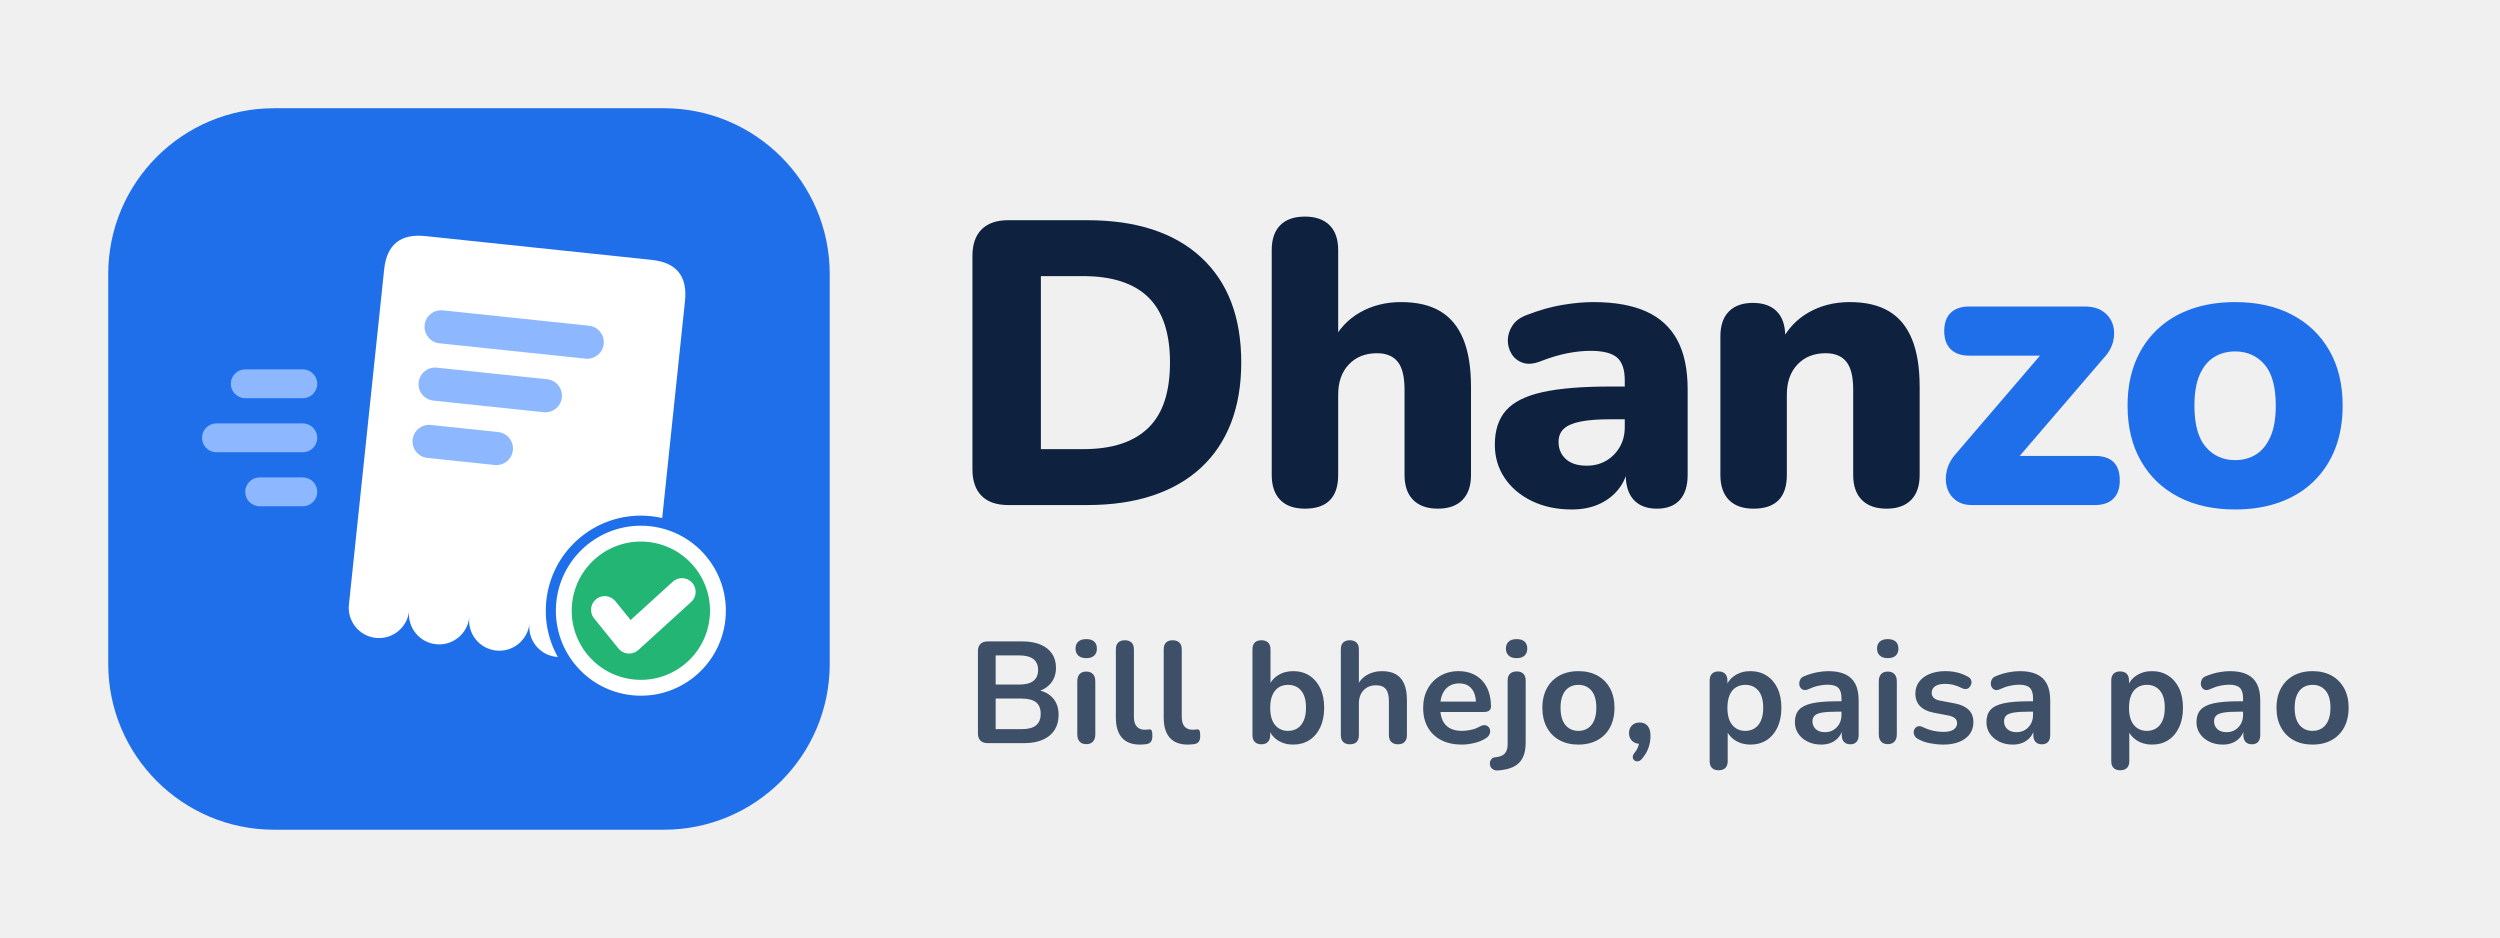
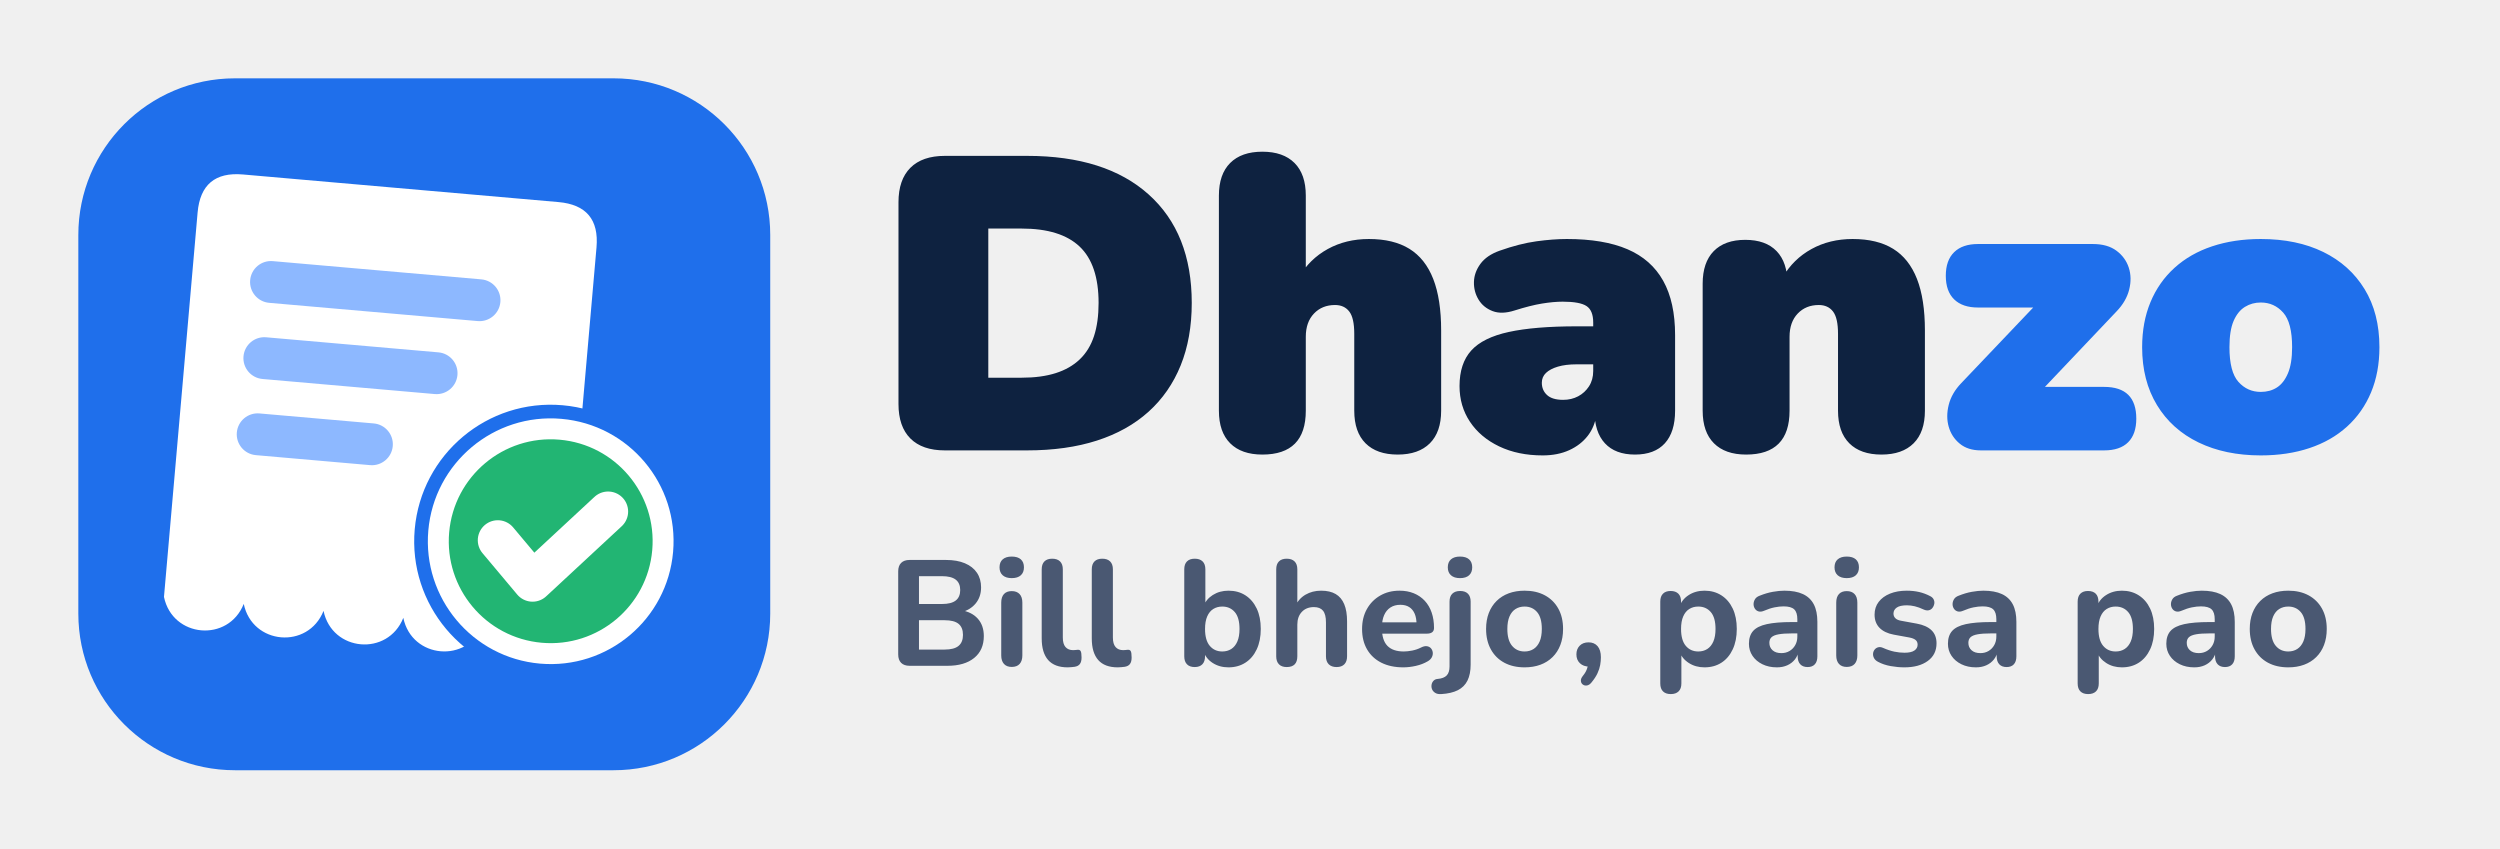
- <svg xmlns="http://www.w3.org/2000/svg" width="693" height="260" viewBox="0 0 693 260">
-   <g transform="translate(30 30)">
-     <rect width="200" height="200" rx="46" fill="#1F6FEB" />
-     <g transform="translate(100.00 100.00) scale(0.19965) translate(-140.66 -308.26)">
-       <g fill="#8DB8FF">
-         <rect x="-190" y="170" width="120" height="40" rx="20" />
-         <rect x="-230" y="245" width="160" height="40" rx="20" />
-         <rect x="-170" y="320" width="100" height="40" rx="20" />
-       </g>
-       <g transform="rotate(6 210 260)">
-         <path d="M52,0 H368 Q420,0 420,52 V520 A42.0,42 0 0 1 336.0,520 A42.0,42 0 0 1 252.0,520 A42.0,42 0 0 1 168.0,520 A42.0,42 0 0 1 84.0,520 A42.0,42 0 0 1 0.0,520 V52 Q0,0 52,0 Z" fill="#FFFFFF" />
+ <svg xmlns="http://www.w3.org/2000/svg" width="766" height="260" viewBox="0 0 766 260">
+   <g transform="translate(24 24)">
+     <rect width="212" height="212" rx="48" fill="#1F6FEB" />
+     <g transform="translate(106.00 106.00) scale(0.27884) translate(-266.39 -260.23)">
+       <g transform="rotate(5 220 235)">
+         <path d="M46,0 H394 Q440,0 440,46 V470 C426.8,514 365.2,514 352.0,470 C338.8,514 277.2,514 264.0,470 C250.8,514 189.2,514 176.0,470 C162.8,514 101.2,514 88.0,470 C74.8,514 13.2,514 0.0,470 V46 Q0,0 46,0 Z" fill="#FFFFFF" />
        <g fill="#8DB8FF">
-           <rect x="64" y="100" width="250" height="46" rx="23" />
-           <rect x="64" y="180" width="200" height="46" rx="23" />
-           <rect x="64" y="260" width="140" height="46" rx="23" />
+           <rect x="64" y="92" width="276" height="46" rx="23" />
+           <rect x="64" y="176" width="236" height="46" rx="23" />
+           <rect x="64" y="260" width="172" height="46" rx="23" />
        </g>
-         <circle cx="404" cy="486" r="132" fill="#1F6FEB" />
-         <circle cx="404" cy="486" r="118" fill="#FFFFFF" />
-         <circle cx="404" cy="486" r="96" fill="#22B573" />
-         <path d="M354,490 L392,528 L458,454" stroke="#FFFFFF" stroke-width="38" fill="none" stroke-linecap="round" stroke-linejoin="round" />
+         <circle cx="418" cy="372" r="150" fill="#1F6FEB" />
+         <circle cx="418" cy="372" r="135" fill="#FFFFFF" />
+         <circle cx="418" cy="372" r="112" fill="#22B573" />
+         <path d="M360,376 L402,418 L478,334" stroke="#FFFFFF" stroke-width="44" fill="none" stroke-linecap="round" stroke-linejoin="round" />
      </g>
    </g>
  </g>
-   <path d="M279.466 140.0Q274.651 140.0 272.104 137.454Q269.558 134.907 269.558 130.092V70.948Q269.558 66.133 272.104 63.586Q274.651 61.04 279.466 61.04H301.354Q321.764 61.04 332.919 71.312Q344.073 81.584 344.073 100.464Q344.073 109.931 341.223 117.267Q338.372 124.603 332.892 129.669Q327.412 134.736 319.5 137.368Q311.589 140.0 301.354 140.0ZM288.532 124.503H300.191Q306.336 124.503 310.845 123.007Q315.355 121.511 318.371 118.548Q321.387 115.585 322.854 111.07Q324.321 106.555 324.321 100.464Q324.321 88.282 318.315 82.409Q312.31 76.537 300.191 76.537H288.532ZM361.703 141.003Q357.277 141.003 354.899 138.595Q352.521 136.187 352.521 131.649V69.332Q352.521 64.794 354.899 62.416Q357.277 60.037 361.703 60.037Q366.13 60.037 368.537 62.416Q370.945 64.794 370.945 69.332V94.929H369.27Q371.894 89.526 376.942 86.632Q381.99 83.739 388.385 83.739Q394.993 83.739 399.249 86.283Q403.505 88.827 405.633 94.024Q407.761 99.221 407.761 107.21V131.649Q407.761 136.187 405.383 138.595Q403.005 141.003 398.578 141.003Q394.152 141.003 391.745 138.595Q389.337 136.187 389.337 131.649V107.989Q389.337 102.618 387.435 100.266Q385.534 97.913 381.72 97.913Q376.839 97.913 373.892 101.031Q370.945 104.149 370.945 109.36V131.649Q370.945 141.003 361.703 141.003ZM435.717 141.227Q429.462 141.227 424.627 138.877Q419.792 136.528 417.081 132.475Q414.369 128.421 414.369 123.28Q414.369 117.232 417.505 113.731Q420.641 110.23 427.643 108.688Q434.646 107.147 446.251 107.147H452.278V116.224H446.257Q441.232 116.224 438.074 116.869Q434.916 117.514 433.473 118.872Q432.031 120.229 432.031 122.502Q432.031 125.398 434.047 127.244Q436.063 129.089 439.856 129.089Q442.859 129.089 445.208 127.726Q447.558 126.363 448.971 123.953Q450.385 121.542 450.385 118.368V105.435Q450.385 100.954 448.24 99.103Q446.096 97.252 440.859 97.252Q437.984 97.252 434.552 97.903Q431.12 98.553 426.922 100.191Q424.155 101.252 422.131 100.564Q420.107 99.877 419.024 98.13Q417.942 96.384 417.968 94.277Q417.995 92.171 419.264 90.227Q420.533 88.283 423.301 87.286Q428.56 85.264 433.186 84.502Q437.813 83.739 441.627 83.739Q450.543 83.739 456.311 86.336Q462.079 88.933 464.948 94.264Q467.817 99.594 467.817 107.914V131.649Q467.817 136.187 465.631 138.595Q463.444 141.003 459.296 141.003Q455.147 141.003 452.904 138.595Q450.662 136.187 450.662 131.649V128.139L451.398 129.258Q450.774 132.912 448.665 135.581Q446.555 138.251 443.27 139.739Q439.984 141.227 435.717 141.227ZM486.071 141.003Q481.645 141.003 479.267 138.595Q476.889 136.187 476.889 131.649V93.258Q476.889 88.72 479.24 86.341Q481.592 83.963 485.906 83.963Q490.22 83.963 492.545 86.341Q494.87 88.72 494.87 93.258V99.061L493.638 94.929Q496.262 89.526 501.31 86.632Q506.358 83.739 512.753 83.739Q519.361 83.739 523.617 86.283Q527.873 88.827 530.001 94.024Q532.129 99.221 532.129 107.21V131.649Q532.129 136.187 529.751 138.595Q527.373 141.003 522.946 141.003Q518.52 141.003 516.113 138.595Q513.705 136.187 513.705 131.649V107.989Q513.705 102.618 511.803 100.266Q509.902 97.913 506.088 97.913Q501.207 97.913 498.26 101.031Q495.313 104.149 495.313 109.36V131.649Q495.313 141.003 486.071 141.003Z" fill="#0E2240" />
-   <path d="M546.586 140.0Q543.819 140.0 542.045 138.59Q540.272 137.179 539.664 134.993Q539.056 132.806 539.694 130.286Q540.331 127.767 542.379 125.548L569.095 94.372V98.585H545.861Q542.539 98.585 540.739 96.812Q538.939 95.039 538.939 91.775Q538.939 88.453 540.739 86.709Q542.539 84.965 545.861 84.965H577.893Q581.05 84.965 583.018 86.376Q584.986 87.786 585.677 89.973Q586.367 92.159 585.759 94.65Q585.151 97.14 583.104 99.3L555.774 131.142V126.38H580.683Q587.605 126.38 587.605 133.19Q587.605 136.454 585.831 138.227Q584.058 140.0 580.683 140.0ZM619.57 141.227Q610.578 141.227 603.88 137.755Q597.181 134.283 593.47 127.789Q589.758 121.296 589.758 112.453Q589.758 105.792 591.851 100.504Q593.944 95.216 597.88 91.438Q601.816 87.659 607.314 85.699Q612.813 83.739 619.57 83.739Q628.615 83.739 635.287 87.211Q641.959 90.683 645.671 97.12Q649.383 103.557 649.383 112.453Q649.383 119.115 647.289 124.432Q645.196 129.749 641.26 133.528Q637.324 137.307 631.826 139.267Q626.327 141.227 619.57 141.227ZM619.57 127.548Q622.915 127.548 625.438 125.932Q627.96 124.316 629.403 120.979Q630.846 117.643 630.846 112.453Q630.846 104.613 627.704 101.015Q624.563 97.417 619.57 97.417Q616.279 97.417 613.729 99.004Q611.18 100.591 609.737 103.901Q608.294 107.21 608.294 112.453Q608.294 120.235 611.436 123.892Q614.577 127.548 619.57 127.548Z" fill="#1F6FEB" />
-   <path d="M273.8 206.0Q272.48 206.0 271.78 205.3Q271.08 204.6 271.08 203.28V180.52Q271.08 179.2 271.78 178.5Q272.48 177.8 273.8 177.8H283.4Q286.36 177.8 288.44 178.68Q290.52 179.56 291.62 181.2Q292.72 182.84 292.72 185.12Q292.72 187.68 291.24 189.44Q289.76 191.2 287.2 191.8V191.2Q290.16 191.64 291.8 193.44Q293.44 195.24 293.44 198.12Q293.44 201.88 290.9 203.94Q288.36 206.0 283.84 206.0ZM276.0 202.12H283.2Q285.92 202.12 287.2 201.06Q288.48 200.0 288.48 197.88Q288.48 195.72 287.2 194.68Q285.92 193.64 283.2 193.64H276.0ZM276.0 189.76H282.52Q285.16 189.76 286.46 188.74Q287.76 187.72 287.76 185.72Q287.76 183.72 286.46 182.7Q285.16 181.68 282.52 181.68H276.0ZM301.1 206.28Q299.9 206.28 299.26 205.56Q298.62 204.84 298.62 203.56V188.88Q298.62 187.56 299.26 186.86Q299.9 186.16 301.1 186.16Q302.3 186.16 302.96 186.86Q303.62 187.56 303.62 188.88V203.56Q303.62 204.84 302.98 205.56Q302.34 206.28 301.1 206.28ZM301.1 182.44Q299.7 182.44 298.92 181.74Q298.14 181.04 298.14 179.8Q298.14 178.52 298.92 177.84Q299.7 177.16 301.1 177.16Q302.54 177.16 303.3 177.84Q304.06 178.52 304.06 179.8Q304.06 181.04 303.3 181.74Q302.54 182.44 301.1 182.44ZM316.0 206.4Q312.68 206.4 311.0 204.5Q309.32 202.6 309.32 198.92V180.0Q309.32 178.76 309.96 178.12Q310.6 177.48 311.8 177.48Q313.0 177.48 313.66 178.12Q314.32 178.76 314.32 180.0V198.68Q314.32 200.52 315.1 201.4Q315.88 202.28 317.32 202.28Q317.64 202.28 317.92 202.26Q318.2 202.24 318.48 202.2Q319.04 202.12 319.24 202.5Q319.44 202.88 319.44 204.04Q319.44 205.04 319.04 205.6Q318.64 206.16 317.72 206.28Q317.32 206.32 316.88 206.36Q316.44 206.4 316.0 206.4ZM329.26 206.4Q325.94 206.4 324.26 204.5Q322.58 202.6 322.58 198.92V180.0Q322.58 178.76 323.22 178.12Q323.86 177.48 325.06 177.48Q326.26 177.48 326.92 178.12Q327.58 178.76 327.58 180.0V198.68Q327.58 200.52 328.36 201.4Q329.14 202.28 330.58 202.28Q330.9 202.28 331.18 202.26Q331.46 202.24 331.74 202.2Q332.3 202.12 332.5 202.5Q332.7 202.88 332.7 204.04Q332.7 205.04 332.3 205.6Q331.9 206.16 330.98 206.28Q330.58 206.32 330.14 206.36Q329.7 206.4 329.26 206.4ZM358.46 206.4Q355.98 206.4 354.12 205.16Q352.26 203.92 351.66 201.84L352.1 200.84V203.76Q352.1 205.0 351.46 205.66Q350.82 206.32 349.66 206.32Q348.46 206.32 347.82 205.66Q347.18 205.0 347.18 203.76V180.0Q347.18 178.76 347.82 178.12Q348.46 177.48 349.66 177.48Q350.86 177.48 351.52 178.12Q352.18 178.76 352.18 180.0V190.4H351.7Q352.34 188.44 354.18 187.24Q356.02 186.04 358.46 186.04Q361.06 186.04 362.98 187.28Q364.9 188.52 365.98 190.78Q367.06 193.04 367.06 196.2Q367.06 199.32 365.98 201.62Q364.9 203.92 362.96 205.16Q361.02 206.4 358.46 206.4ZM357.06 202.6Q358.54 202.6 359.66 201.88Q360.78 201.16 361.4 199.74Q362.02 198.32 362.02 196.2Q362.02 193.0 360.66 191.42Q359.3 189.84 357.06 189.84Q355.58 189.84 354.46 190.54Q353.34 191.24 352.72 192.66Q352.1 194.08 352.1 196.2Q352.1 199.36 353.46 200.98Q354.82 202.6 357.06 202.6ZM374.16 206.32Q372.96 206.32 372.32 205.66Q371.68 205.0 371.68 203.76V180.0Q371.68 178.76 372.32 178.12Q372.96 177.48 374.16 177.48Q375.36 177.48 376.02 178.12Q376.68 178.76 376.68 180.0V190.36H376.12Q377.0 188.24 378.86 187.14Q380.72 186.04 383.08 186.04Q385.44 186.04 386.96 186.92Q388.48 187.8 389.24 189.58Q390.0 191.36 390.0 194.08V203.76Q390.0 205.0 389.36 205.66Q388.72 206.32 387.52 206.32Q386.32 206.32 385.66 205.66Q385.0 205.0 385.0 203.76V194.32Q385.0 192.04 384.14 191.0Q383.28 189.96 381.48 189.96Q379.28 189.96 377.98 191.34Q376.68 192.72 376.68 195.0V203.76Q376.68 206.32 374.16 206.32ZM405.22 206.4Q401.9 206.4 399.5 205.16Q397.1 203.92 395.8 201.64Q394.5 199.36 394.5 196.24Q394.5 193.2 395.76 190.92Q397.02 188.64 399.24 187.34Q401.46 186.04 404.3 186.04Q406.38 186.04 408.04 186.72Q409.7 187.4 410.88 188.68Q412.06 189.96 412.68 191.78Q413.3 193.6 413.3 195.88Q413.3 196.6 412.8 196.98Q412.3 197.36 411.38 197.36H398.54V194.48H409.78L409.14 195.08Q409.14 193.24 408.6 192.0Q408.06 190.76 407.04 190.1Q406.02 189.44 404.5 189.44Q402.82 189.44 401.64 190.22Q400.46 191.0 399.84 192.42Q399.22 193.84 399.22 195.8V196.08Q399.22 199.36 400.76 200.98Q402.3 202.6 405.3 202.6Q406.34 202.6 407.64 202.34Q408.94 202.08 410.1 201.44Q410.94 200.96 411.58 201.02Q412.22 201.08 412.6 201.48Q412.98 201.88 413.06 202.46Q413.14 203.04 412.84 203.64Q412.54 204.24 411.82 204.68Q410.42 205.56 408.6 205.98Q406.78 206.4 405.22 206.4ZM415.36 213.56Q414.48 213.64 413.92 213.3Q413.36 212.96 413.14 212.44Q412.92 211.92 413.0 211.36Q413.08 210.8 413.46 210.38Q413.84 209.96 414.48 209.92Q416.28 209.76 417.1 208.9Q417.92 208.04 417.92 206.28V188.64Q417.92 187.4 418.58 186.76Q419.24 186.12 420.44 186.12Q421.64 186.12 422.28 186.76Q422.92 187.4 422.92 188.64V205.84Q422.92 208.4 422.1 210.04Q421.28 211.68 419.62 212.52Q417.96 213.36 415.36 213.56ZM420.4 182.44Q419 182.44 418.22 181.74Q417.44 181.04 417.44 179.8Q417.44 178.52 418.22 177.84Q419 177.16 420.4 177.16Q421.84 177.16 422.6 177.84Q423.36 178.52 423.36 179.8Q423.36 181.04 422.6 181.74Q421.84 182.44 420.4 182.44ZM437.54 206.4Q434.5 206.4 432.26 205.16Q430.02 203.92 428.78 201.62Q427.54 199.32 427.54 196.2Q427.54 193.84 428.24 191.98Q428.94 190.12 430.26 188.78Q431.58 187.44 433.42 186.74Q435.26 186.04 437.54 186.04Q440.58 186.04 442.82 187.28Q445.06 188.52 446.3 190.8Q447.54 193.08 447.54 196.2Q447.54 198.56 446.84 200.44Q446.14 202.32 444.82 203.66Q443.5 205.0 441.66 205.7Q439.82 206.4 437.54 206.4ZM437.54 202.6Q439.02 202.6 440.14 201.88Q441.26 201.16 441.88 199.74Q442.5 198.32 442.5 196.2Q442.5 193.0 441.14 191.42Q439.78 189.84 437.54 189.84Q436.06 189.84 434.94 190.54Q433.82 191.24 433.2 192.66Q432.58 194.08 432.58 196.2Q432.58 199.36 433.94 200.98Q435.3 202.6 437.54 202.6ZM455.2 210.28Q454.68 210.92 454.1 211.02Q453.52 211.12 453.08 210.8Q452.64 210.48 452.6 209.9Q452.56 209.32 453.12 208.64Q453.92 207.64 454.2 206.64Q454.48 205.64 454.48 204.84L454.68 206.2Q453.28 206.2 452.42 205.38Q451.56 204.56 451.56 203.2Q451.56 201.92 452.36 201.1Q453.16 200.28 454.52 200.28Q455.92 200.28 456.72 201.22Q457.52 202.16 457.52 203.92Q457.52 204.88 457.34 205.9Q457.16 206.92 456.66 208.02Q456.16 209.12 455.2 210.28ZM476.4 213.52Q475.2 213.52 474.56 212.88Q473.92 212.24 473.92 211.0V188.64Q473.92 187.4 474.56 186.76Q475.2 186.12 476.36 186.12Q477.56 186.12 478.2 186.76Q478.84 187.4 478.84 188.64V191.76L478.4 190.56Q479 188.52 480.86 187.28Q482.72 186.04 485.2 186.04Q487.76 186.04 489.7 187.28Q491.64 188.52 492.72 190.78Q493.8 193.04 493.8 196.2Q493.8 199.32 492.72 201.62Q491.64 203.92 489.72 205.16Q487.8 206.4 485.2 206.4Q482.76 206.4 480.92 205.18Q479.08 203.96 478.44 202.0H478.92V211.0Q478.92 212.24 478.26 212.88Q477.6 213.52 476.4 213.52ZM483.8 202.6Q485.28 202.6 486.4 201.88Q487.52 201.16 488.14 199.74Q488.76 198.32 488.76 196.2Q488.76 193.0 487.4 191.42Q486.04 189.84 483.8 189.84Q482.32 189.84 481.2 190.54Q480.08 191.24 479.46 192.66Q478.84 194.08 478.84 196.2Q478.84 199.36 480.2 200.98Q481.56 202.6 483.8 202.6ZM504.86 206.4Q502.74 206.4 501.08 205.58Q499.42 204.76 498.48 203.36Q497.54 201.96 497.54 200.2Q497.54 198.04 498.66 196.78Q499.78 195.52 502.3 194.96Q504.82 194.4 509.06 194.4H511.06V197.28H509.1Q506.62 197.28 505.14 197.52Q503.66 197.76 503.04 198.34Q502.42 198.92 502.42 199.96Q502.42 201.28 503.34 202.12Q504.26 202.96 505.9 202.96Q507.22 202.96 508.24 202.34Q509.26 201.72 509.86 200.64Q510.46 199.56 510.46 198.16V193.56Q510.46 191.56 509.58 190.68Q508.7 189.8 506.62 189.8Q505.46 189.8 504.12 190.08Q502.78 190.36 501.3 191.04Q500.54 191.4 499.96 191.24Q499.38 191.08 499.06 190.58Q498.74 190.08 498.74 189.48Q498.74 188.88 499.06 188.3Q499.38 187.72 500.14 187.44Q501.98 186.68 503.68 186.36Q505.38 186.04 506.78 186.04Q509.66 186.04 511.52 186.92Q513.38 187.8 514.3 189.58Q515.22 191.36 515.22 194.16V203.76Q515.22 205.0 514.62 205.66Q514.02 206.32 512.9 206.32Q511.78 206.32 511.16 205.66Q510.54 205.0 510.54 203.76V201.84H510.86Q510.58 203.24 509.76 204.26Q508.94 205.28 507.7 205.84Q506.46 206.4 504.86 206.4ZM523.28 206.28Q522.08 206.28 521.44 205.56Q520.8 204.84 520.8 203.56V188.88Q520.8 187.56 521.44 186.86Q522.08 186.16 523.28 186.16Q524.48 186.16 525.14 186.86Q525.8 187.56 525.8 188.88V203.56Q525.8 204.84 525.16 205.56Q524.52 206.28 523.28 206.28ZM523.28 182.44Q521.88 182.44 521.1 181.74Q520.32 181.04 520.32 179.8Q520.32 178.52 521.1 177.84Q521.88 177.16 523.28 177.16Q524.72 177.16 525.48 177.84Q526.24 178.52 526.24 179.8Q526.24 181.04 525.48 181.74Q524.72 182.44 523.28 182.44ZM538.66 206.4Q536.94 206.4 535.02 206.04Q533.1 205.68 531.58 204.8Q530.94 204.4 530.68 203.86Q530.42 203.32 530.48 202.78Q530.54 202.24 530.88 201.84Q531.22 201.44 531.76 201.32Q532.3 201.2 532.94 201.52Q534.54 202.28 535.94 202.58Q537.34 202.88 538.7 202.88Q540.62 202.88 541.56 202.22Q542.5 201.56 542.5 200.48Q542.5 199.56 541.88 199.06Q541.26 198.56 540.02 198.32L536.02 197.56Q533.54 197.08 532.24 195.74Q530.94 194.4 530.94 192.28Q530.94 190.36 532.0 188.96Q533.06 187.56 534.94 186.8Q536.82 186.04 539.26 186.04Q541.02 186.04 542.56 186.42Q544.1 186.8 545.54 187.6Q546.14 187.92 546.36 188.44Q546.58 188.96 546.46 189.5Q546.34 190.04 545.98 190.46Q545.62 190.88 545.08 190.98Q544.54 191.08 543.86 190.76Q542.62 190.12 541.48 189.84Q540.34 189.56 539.3 189.56Q537.34 189.56 536.4 190.24Q535.46 190.92 535.46 192.04Q535.46 192.88 536.02 193.44Q536.58 194.0 537.74 194.2L541.74 194.96Q544.34 195.44 545.68 196.72Q547.02 198.0 547.02 200.16Q547.02 203.08 544.74 204.74Q542.46 206.4 538.66 206.4ZM557.96 206.4Q555.84 206.4 554.18 205.58Q552.52 204.76 551.58 203.36Q550.64 201.96 550.64 200.2Q550.64 198.04 551.76 196.78Q552.88 195.52 555.4 194.96Q557.92 194.4 562.16 194.4H564.16V197.28H562.2Q559.72 197.28 558.24 197.52Q556.76 197.76 556.14 198.34Q555.52 198.92 555.52 199.96Q555.52 201.28 556.44 202.12Q557.36 202.96 559.0 202.96Q560.32 202.96 561.34 202.34Q562.36 201.72 562.96 200.64Q563.56 199.56 563.56 198.16V193.56Q563.56 191.56 562.68 190.68Q561.8 189.8 559.72 189.8Q558.56 189.8 557.22 190.08Q555.88 190.36 554.4 191.04Q553.64 191.4 553.06 191.24Q552.48 191.08 552.16 190.58Q551.84 190.08 551.84 189.48Q551.84 188.88 552.16 188.3Q552.48 187.72 553.24 187.44Q555.08 186.68 556.78 186.36Q558.48 186.04 559.88 186.04Q562.76 186.04 564.62 186.92Q566.48 187.8 567.4 189.58Q568.32 191.36 568.32 194.16V203.76Q568.32 205.0 567.72 205.66Q567.12 206.32 566.0 206.32Q564.88 206.32 564.26 205.66Q563.64 205.0 563.64 203.76V201.84H563.96Q563.68 203.24 562.86 204.26Q562.04 205.28 560.8 205.84Q559.56 206.4 557.96 206.4ZM587.72 213.52Q586.52 213.52 585.88 212.88Q585.24 212.24 585.24 211.0V188.64Q585.24 187.4 585.88 186.76Q586.52 186.12 587.68 186.12Q588.88 186.12 589.52 186.76Q590.16 187.4 590.16 188.64V191.76L589.72 190.56Q590.32 188.52 592.18 187.28Q594.04 186.04 596.52 186.04Q599.08 186.04 601.02 187.28Q602.96 188.52 604.04 190.78Q605.12 193.04 605.12 196.2Q605.12 199.32 604.04 201.62Q602.96 203.92 601.04 205.16Q599.12 206.4 596.52 206.4Q594.08 206.4 592.24 205.18Q590.4 203.96 589.76 202.0H590.24V211.0Q590.24 212.24 589.58 212.88Q588.92 213.52 587.72 213.52ZM595.12 202.6Q596.6 202.6 597.72 201.88Q598.84 201.16 599.46 199.74Q600.08 198.32 600.08 196.2Q600.08 193.0 598.72 191.42Q597.36 189.84 595.12 189.84Q593.64 189.84 592.52 190.54Q591.4 191.24 590.78 192.66Q590.16 194.08 590.16 196.2Q590.16 199.36 591.52 200.98Q592.88 202.6 595.12 202.6ZM616.18 206.4Q614.06 206.4 612.4 205.58Q610.74 204.76 609.8 203.36Q608.86 201.96 608.86 200.2Q608.86 198.04 609.98 196.78Q611.1 195.52 613.62 194.96Q616.14 194.4 620.38 194.4H622.38V197.28H620.42Q617.94 197.28 616.46 197.52Q614.98 197.76 614.36 198.34Q613.74 198.92 613.74 199.96Q613.74 201.28 614.66 202.12Q615.58 202.96 617.22 202.96Q618.54 202.96 619.56 202.34Q620.58 201.72 621.18 200.64Q621.78 199.56 621.78 198.16V193.56Q621.78 191.56 620.9 190.68Q620.02 189.8 617.94 189.8Q616.78 189.8 615.44 190.08Q614.1 190.36 612.62 191.04Q611.86 191.4 611.28 191.24Q610.7 191.08 610.38 190.58Q610.06 190.08 610.06 189.48Q610.06 188.88 610.38 188.3Q610.7 187.72 611.46 187.44Q613.3 186.68 615 186.36Q616.7 186.04 618.1 186.04Q620.98 186.04 622.84 186.92Q624.7 187.8 625.62 189.58Q626.54 191.36 626.54 194.16V203.76Q626.54 205.0 625.94 205.66Q625.34 206.32 624.22 206.32Q623.1 206.32 622.48 205.66Q621.86 205.0 621.86 203.76V201.84H622.18Q621.9 203.24 621.08 204.26Q620.26 205.28 619.02 205.84Q617.78 206.4 616.18 206.4ZM641.04 206.4Q638.0 206.4 635.76 205.16Q633.52 203.92 632.28 201.62Q631.04 199.32 631.04 196.2Q631.04 193.84 631.74 191.98Q632.44 190.12 633.76 188.78Q635.08 187.44 636.92 186.74Q638.76 186.04 641.04 186.04Q644.08 186.04 646.32 187.28Q648.56 188.52 649.8 190.8Q651.04 193.08 651.04 196.2Q651.04 198.56 650.34 200.44Q649.64 202.32 648.32 203.66Q647.0 205.0 645.16 205.7Q643.32 206.4 641.04 206.4ZM641.04 202.6Q642.52 202.6 643.64 201.88Q644.76 201.16 645.38 199.74Q646.0 198.32 646.0 196.2Q646.0 193.0 644.64 191.42Q643.28 189.84 641.04 189.84Q639.56 189.84 638.44 190.54Q637.32 191.24 636.7 192.66Q636.08 194.08 636.08 196.2Q636.08 199.36 637.44 200.98Q638.8 202.6 641.04 202.6Z" fill="#3E5068" />
+   <path d="M289.504 138.0Q282.592 138.0 278.944 134.352Q275.296 130.704 275.296 123.792V61.968Q275.296 55.056 278.944 51.408Q282.592 47.76 289.504 47.76H314.72Q338.784 47.76 351.968 59.6Q365.152 71.44 365.152 92.816Q365.152 103.568 361.76 111.952Q358.368 120.336 351.904 126.16Q345.44 131.984 336.096 134.992Q326.752 138.0 314.72 138.0ZM302.816 115.728H313.056Q319.072 115.728 323.488 114.32Q327.904 112.912 330.848 110.096Q333.792 107.28 335.2 102.992Q336.608 98.704 336.608 92.816Q336.608 81.04 330.784 75.536Q324.96 70.032 313.056 70.032H302.816ZM386.784 139.28Q380.384 139.28 376.928 135.824Q373.472 132.368 373.472 125.84V59.92Q373.472 53.392 376.928 49.936Q380.384 46.48 386.784 46.48Q393.184 46.48 396.64 49.936Q400.096 53.392 400.096 59.92V84.88H398.048Q401.248 79.376 406.816 76.304Q412.384 73.232 419.424 73.232Q426.976 73.232 431.84 76.24Q436.704 79.248 439.136 85.456Q441.568 91.664 441.568 101.264V125.84Q441.568 132.368 438.112 135.824Q434.656 139.28 428.256 139.28Q421.856 139.28 418.4 135.824Q414.944 132.368 414.944 125.84V102.288Q414.944 97.424 413.408 95.44Q411.872 93.456 409.056 93.456Q405.088 93.456 402.592 96.08Q400.096 98.704 400.096 103.184V125.84Q400.096 139.28 386.784 139.28ZM472.672 139.536Q465.12 139.536 459.36 136.784Q453.6 134.032 450.4 129.232Q447.2 124.432 447.2 118.288Q447.2 111.376 450.784 107.408Q454.368 103.44 462.304 101.712Q470.24 99.984 483.168 99.984H490.592V111.632H483.04Q479.712 111.632 477.344 112.336Q474.976 113.04 473.696 114.256Q472.416 115.472 472.416 117.264Q472.416 119.568 474.016 121.04Q475.616 122.512 478.944 122.512Q481.504 122.512 483.552 121.424Q485.6 120.336 486.88 118.352Q488.16 116.368 488.16 113.68V98.832Q488.16 95.12 486.112 93.776Q484.064 92.432 478.816 92.432Q476.0 92.432 472.48 93.008Q468.96 93.584 464.096 95.12Q460.128 96.4 457.312 95.312Q454.496 94.224 453.024 91.792Q451.552 89.36 451.616 86.416Q451.68 83.472 453.6 80.848Q455.52 78.224 459.488 76.816Q465.632 74.64 470.752 73.936Q475.872 73.232 480.096 73.232Q491.36 73.232 498.656 76.368Q505.952 79.504 509.6 86.032Q513.248 92.56 513.248 102.672V125.84Q513.248 132.368 510.112 135.824Q506.976 139.28 500.96 139.28Q494.944 139.28 491.744 135.824Q488.544 132.368 488.544 125.84V124.176L489.184 126.864Q488.672 130.704 486.496 133.52Q484.32 136.336 480.8 137.936Q477.28 139.536 472.672 139.536ZM535.008 139.28Q528.608 139.28 525.152 135.824Q521.696 132.368 521.696 125.84V86.928Q521.696 80.4 525.088 76.944Q528.48 73.488 534.752 73.488Q541.024 73.488 544.352 76.944Q547.68 80.4 547.68 86.928V91.28L546.272 84.88Q549.472 79.376 555.04 76.304Q560.608 73.232 567.648 73.232Q575.2 73.232 580.064 76.24Q584.928 79.248 587.36 85.456Q589.792 91.664 589.792 101.264V125.84Q589.792 132.368 586.336 135.824Q582.88 139.28 576.48 139.28Q570.08 139.28 566.624 135.824Q563.168 132.368 563.168 125.84V102.288Q563.168 97.424 561.632 95.44Q560.096 93.456 557.28 93.456Q553.312 93.456 550.816 96.08Q548.32 98.704 548.32 103.184V125.84Q548.32 139.28 535.008 139.28Z" fill="#0E2240" />
+   <path d="M606.944 138.0Q602.976 138.0 600.48 135.952Q597.984 133.904 597.088 130.768Q596.192 127.632 597.088 124.048Q597.984 120.464 600.928 117.392L628.576 88.336V94.224H606.048Q601.312 94.224 598.752 91.728Q596.192 89.232 596.192 84.496Q596.192 79.76 598.752 77.264Q601.312 74.768 606.048 74.768H641.248Q645.728 74.768 648.48 76.816Q651.232 78.864 652.256 82.0Q653.28 85.136 652.384 88.72Q651.488 92.304 648.544 95.376L620.128 125.328V118.544H644.704Q654.56 118.544 654.56 128.272Q654.56 133.008 652.064 135.504Q649.568 138.0 644.704 138.0ZM692.704 139.536Q681.824 139.536 673.632 135.568Q665.44 131.6 660.896 124.112Q656.352 116.624 656.352 106.384Q656.352 98.704 658.912 92.56Q661.472 86.416 666.272 82.064Q671.072 77.712 677.792 75.472Q684.512 73.232 692.704 73.232Q703.712 73.232 711.84 77.2Q719.968 81.168 724.512 88.592Q729.056 96.016 729.056 106.384Q729.056 114.064 726.496 120.208Q723.936 126.352 719.136 130.704Q714.336 135.056 707.616 137.296Q700.896 139.536 692.704 139.536ZM692.704 120.08Q695.52 120.08 697.632 118.736Q699.744 117.392 701.024 114.384Q702.304 111.376 702.304 106.384Q702.304 98.832 699.552 95.76Q696.8 92.688 692.704 92.688Q690.016 92.688 687.84 94.032Q685.664 95.376 684.384 98.32Q683.104 101.264 683.104 106.384Q683.104 113.936 685.856 117.008Q688.608 120.08 692.704 120.08Z" fill="#1F6FEB" />
+   <path d="M278.709 204.0Q277.009 204.0 276.109 203.1Q275.209 202.2 275.209 200.5V175.07Q275.209 173.37 276.109 172.47Q277.009 171.57 278.709 171.57H289.809Q293.239 171.57 295.649 172.586Q298.058 173.603 299.332 175.489Q300.605 177.375 300.605 179.979Q300.605 182.897 298.925 184.921Q297.244 186.945 294.344 187.644V186.937Q297.722 187.477 299.582 189.543Q301.442 191.609 301.442 194.895Q301.442 199.201 298.482 201.601Q295.522 204.0 290.298 204.0ZM281.576 199.028H289.441Q292.344 199.028 293.699 197.904Q295.055 196.78 295.055 194.532Q295.055 192.247 293.699 191.142Q292.344 190.037 289.441 190.037H281.576ZM281.576 185.065H288.642Q291.47 185.065 292.84 183.995Q294.209 182.926 294.209 180.799Q294.209 178.672 292.84 177.607Q291.47 176.542 288.642 176.542H281.576ZM309.996 204.348Q308.443 204.348 307.612 203.425Q306.78 202.502 306.78 200.831V184.632Q306.78 182.924 307.612 182.019Q308.443 181.115 309.996 181.115Q311.549 181.115 312.398 182.019Q313.248 182.924 313.248 184.632V200.831Q313.248 202.502 312.421 203.425Q311.595 204.348 309.996 204.348ZM309.996 177.139Q308.213 177.139 307.233 176.27Q306.254 175.4 306.254 173.835Q306.254 172.234 307.233 171.383Q308.213 170.531 309.996 170.531Q311.816 170.531 312.776 171.383Q313.737 172.234 313.737 173.835Q313.737 175.4 312.776 176.27Q311.816 177.139 309.996 177.139ZM327.137 204.477Q323.138 204.477 321.158 202.236Q319.178 199.995 319.178 195.599V174.446Q319.178 172.847 320.01 172.016Q320.841 171.185 322.394 171.185Q323.947 171.185 324.796 172.016Q325.646 172.847 325.646 174.446V195.331Q325.646 197.318 326.478 198.26Q327.31 199.203 328.785 199.203Q329.144 199.203 329.475 199.167Q329.805 199.131 330.145 199.094Q330.841 199.019 331.114 199.504Q331.387 199.988 331.387 201.478Q331.387 202.758 330.875 203.449Q330.363 204.141 329.228 204.313Q328.793 204.359 328.231 204.418Q327.669 204.477 327.137 204.477ZM342.479 204.477Q338.48 204.477 336.5 202.236Q334.52 199.995 334.52 195.599V174.446Q334.52 172.847 335.352 172.016Q336.183 171.185 337.736 171.185Q339.289 171.185 340.138 172.016Q340.988 172.847 340.988 174.446V195.331Q340.988 197.318 341.82 198.26Q342.652 199.203 344.127 199.203Q344.486 199.203 344.817 199.167Q345.147 199.131 345.487 199.094Q346.183 199.019 346.456 199.504Q346.729 199.988 346.729 201.478Q346.729 202.758 346.217 203.449Q345.705 204.141 344.57 204.313Q344.135 204.359 343.573 204.418Q343.011 204.477 342.479 204.477ZM376.41 204.477Q373.627 204.477 371.514 203.095Q369.401 201.712 368.719 199.415L369.225 198.049V201.087Q369.225 202.686 368.403 203.535Q367.581 204.385 366.065 204.385Q364.512 204.385 363.685 203.535Q362.858 202.686 362.858 201.087V174.446Q362.858 172.847 363.69 172.016Q364.521 171.185 366.074 171.185Q367.627 171.185 368.476 172.016Q369.326 172.847 369.326 174.446V185.792H368.774Q369.501 183.642 371.592 182.314Q373.682 180.985 376.41 180.985Q379.382 180.985 381.595 182.411Q383.807 183.837 385.053 186.449Q386.3 189.061 386.3 192.713Q386.3 196.318 385.053 198.972Q383.807 201.625 381.576 203.051Q379.345 204.477 376.41 204.477ZM374.506 199.614Q376.078 199.614 377.267 198.851Q378.455 198.088 379.121 196.559Q379.786 195.03 379.786 192.713Q379.786 189.214 378.33 187.531Q376.874 185.848 374.506 185.848Q372.942 185.848 371.749 186.593Q370.556 187.337 369.891 188.862Q369.225 190.387 369.225 192.713Q369.225 196.174 370.681 197.894Q372.137 199.614 374.506 199.614ZM394.25 204.385Q392.697 204.385 391.866 203.535Q391.034 202.686 391.034 201.087V174.446Q391.034 172.847 391.866 172.016Q392.697 171.185 394.25 171.185Q395.803 171.185 396.652 172.016Q397.502 172.847 397.502 174.446V185.806H396.841Q397.879 183.455 399.992 182.22Q402.105 180.985 404.784 180.985Q407.498 180.985 409.246 182.01Q410.994 183.035 411.868 185.117Q412.742 187.199 412.742 190.387V201.087Q412.742 202.686 411.911 203.535Q411.08 204.385 409.527 204.385Q407.974 204.385 407.124 203.535Q406.275 202.686 406.275 201.087V190.68Q406.275 188.223 405.368 187.118Q404.461 186.012 402.59 186.012Q400.267 186.012 398.885 187.478Q397.502 188.944 397.502 191.376V201.087Q397.502 204.385 394.25 204.385ZM429.978 204.477Q426.065 204.477 423.232 203.043Q420.398 201.608 418.869 198.973Q417.339 196.338 417.339 192.741Q417.339 189.245 418.814 186.615Q420.289 183.984 422.885 182.485Q425.481 180.985 428.799 180.985Q431.234 180.985 433.187 181.78Q435.139 182.575 436.53 184.065Q437.922 185.554 438.652 187.669Q439.383 189.783 439.383 192.423Q439.383 193.276 438.825 193.713Q438.267 194.15 437.201 194.15H422.633V190.674H434.755L434.028 191.33Q434.028 189.343 433.45 188.021Q432.872 186.699 431.782 186.005Q430.691 185.311 429.072 185.311Q427.287 185.311 426.021 186.138Q424.755 186.966 424.09 188.5Q423.424 190.033 423.424 192.192V192.531Q423.424 196.156 425.1 197.885Q426.776 199.614 430.105 199.614Q431.249 199.614 432.692 199.333Q434.135 199.051 435.426 198.393Q436.461 197.867 437.24 198.001Q438.02 198.134 438.47 198.668Q438.92 199.201 438.999 199.942Q439.078 200.682 438.694 201.416Q438.31 202.149 437.413 202.646Q435.811 203.58 433.8 204.029Q431.79 204.477 429.978 204.477ZM441.6 212.668Q440.467 212.743 439.763 212.304Q439.058 211.866 438.788 211.203Q438.517 210.54 438.627 209.831Q438.736 209.122 439.221 208.6Q439.705 208.078 440.502 208.024Q442.407 207.857 443.273 206.95Q444.138 206.043 444.138 204.192V184.339Q444.138 182.74 444.987 181.909Q445.837 181.077 447.39 181.077Q448.943 181.077 449.774 181.909Q450.605 182.74 450.605 184.339V203.6Q450.605 206.587 449.632 208.534Q448.659 210.48 446.681 211.481Q444.703 212.481 441.6 212.668ZM447.344 177.139Q445.561 177.139 444.582 176.27Q443.603 175.4 443.603 173.835Q443.603 172.234 444.582 171.383Q445.561 170.531 447.344 170.531Q449.165 170.531 450.125 171.383Q451.085 172.234 451.085 173.835Q451.085 175.4 450.125 176.27Q449.165 177.139 447.344 177.139ZM467.131 204.477Q463.557 204.477 460.912 203.051Q458.267 201.625 456.802 198.972Q455.337 196.318 455.337 192.713Q455.337 189.99 456.164 187.838Q456.99 185.686 458.547 184.141Q460.104 182.595 462.276 181.79Q464.448 180.985 467.131 180.985Q470.713 180.985 473.354 182.411Q475.995 183.837 477.46 186.468Q478.925 189.099 478.925 192.713Q478.925 195.435 478.098 197.606Q477.272 199.777 475.715 201.322Q474.158 202.867 471.986 203.672Q469.813 204.477 467.131 204.477ZM467.131 199.614Q468.703 199.614 469.892 198.851Q471.08 198.088 471.746 196.559Q472.411 195.03 472.411 192.713Q472.411 189.214 470.955 187.531Q469.499 185.848 467.131 185.848Q465.567 185.848 464.374 186.593Q463.182 187.337 462.516 188.862Q461.851 190.387 461.851 192.713Q461.851 196.174 463.307 197.894Q464.762 199.614 467.131 199.614ZM487.637 209.104Q486.987 209.909 486.255 210.028Q485.523 210.147 484.978 209.745Q484.433 209.342 484.379 208.619Q484.324 207.896 485.02 207.053Q486.009 205.843 486.348 204.637Q486.688 203.43 486.688 202.476L486.926 204.239Q485.169 204.239 484.089 203.218Q483.01 202.197 483.01 200.486Q483.01 198.867 484.016 197.842Q485.023 196.817 486.742 196.817Q488.508 196.817 489.51 198.001Q490.512 199.186 490.512 201.375Q490.512 202.539 490.297 203.76Q490.081 204.98 489.463 206.31Q488.844 207.64 487.637 209.104ZM511.924 212.665Q510.371 212.665 509.54 211.834Q508.708 211.003 508.708 209.404V184.339Q508.708 182.74 509.535 181.909Q510.362 181.077 511.869 181.077Q513.422 181.077 514.249 181.909Q515.075 182.74 515.075 184.339V187.65L514.569 186.011Q515.251 183.751 517.364 182.368Q519.477 180.985 522.26 180.985Q525.195 180.985 527.426 182.411Q529.657 183.837 530.903 186.449Q532.15 189.061 532.15 192.713Q532.15 196.318 530.903 198.972Q529.657 201.625 527.445 203.051Q525.232 204.477 522.26 204.477Q519.532 204.477 517.442 203.131Q515.351 201.784 514.624 199.633H515.176V209.404Q515.176 211.003 514.326 211.834Q513.477 212.665 511.924 212.665ZM520.356 199.614Q521.928 199.614 523.117 198.851Q524.305 198.088 524.971 196.559Q525.636 195.03 525.636 192.713Q525.636 189.214 524.18 187.531Q522.724 185.848 520.356 185.848Q518.792 185.848 517.599 186.593Q516.406 187.337 515.741 188.862Q515.075 190.387 515.075 192.713Q515.075 196.174 516.531 197.894Q517.987 199.614 520.356 199.614ZM544.429 204.477Q541.939 204.477 540 203.526Q538.06 202.574 536.966 200.942Q535.872 199.311 535.872 197.252Q535.872 194.768 537.16 193.323Q538.448 191.879 541.338 191.239Q544.227 190.599 549.06 190.599H551.429V194.076H549.089Q546.548 194.076 545.006 194.347Q543.464 194.619 542.798 195.243Q542.133 195.867 542.133 196.959Q542.133 198.347 543.1 199.231Q544.067 200.115 545.824 200.115Q547.229 200.115 548.32 199.462Q549.411 198.81 550.058 197.667Q550.704 196.525 550.704 195.036V189.737Q550.704 187.619 549.744 186.706Q548.784 185.794 546.487 185.794Q545.214 185.794 543.725 186.094Q542.236 186.394 540.525 187.133Q539.547 187.556 538.815 187.333Q538.084 187.11 537.685 186.479Q537.287 185.848 537.291 185.088Q537.296 184.329 537.724 183.61Q538.153 182.892 539.13 182.535Q541.264 181.678 543.197 181.332Q545.131 180.985 546.723 180.985Q550.174 180.985 552.403 182.019Q554.633 183.053 555.739 185.156Q556.844 187.259 556.844 190.557V201.087Q556.844 202.686 556.072 203.535Q555.3 204.385 553.848 204.385Q552.395 204.385 551.6 203.535Q550.805 202.686 550.805 201.087V199.181L551.147 199.363Q550.851 200.93 549.938 202.073Q549.026 203.215 547.63 203.846Q546.234 204.477 544.429 204.477ZM565.838 204.348Q564.285 204.348 563.454 203.425Q562.622 202.502 562.622 200.831V184.632Q562.622 182.924 563.454 182.019Q564.285 181.115 565.838 181.115Q567.391 181.115 568.24 182.019Q569.09 182.924 569.09 184.632V200.831Q569.09 202.502 568.263 203.425Q567.437 204.348 565.838 204.348ZM565.838 177.139Q564.055 177.139 563.075 176.27Q562.096 175.4 562.096 173.835Q562.096 172.234 563.075 171.383Q564.055 170.531 565.838 170.531Q567.658 170.531 568.618 171.383Q569.579 172.234 569.579 173.835Q569.579 175.4 568.618 176.27Q567.658 177.139 565.838 177.139ZM583.497 204.477Q581.493 204.477 579.324 204.094Q577.154 203.71 575.415 202.776Q574.558 202.316 574.203 201.643Q573.848 200.97 573.904 200.275Q573.96 199.581 574.377 199.047Q574.794 198.514 575.471 198.328Q576.148 198.143 576.97 198.511Q578.828 199.333 580.42 199.665Q582.013 199.997 583.534 199.997Q585.595 199.997 586.576 199.316Q587.558 198.635 587.558 197.531Q587.558 196.577 586.91 196.067Q586.262 195.556 585.0 195.324L580.253 194.458Q577.401 193.924 575.884 192.365Q574.368 190.807 574.368 188.326Q574.368 186.066 575.626 184.421Q576.884 182.777 579.11 181.881Q581.337 180.985 584.221 180.985Q586.262 180.985 588.012 181.388Q589.761 181.79 591.409 182.658Q592.185 183.044 592.486 183.694Q592.786 184.343 592.661 185.038Q592.536 185.732 592.1 186.28Q591.665 186.828 590.983 186.986Q590.302 187.145 589.433 186.768Q587.981 186.075 586.709 185.771Q585.437 185.466 584.293 185.466Q582.143 185.466 581.153 186.166Q580.162 186.866 580.162 188.007Q580.162 188.851 580.742 189.426Q581.321 190.001 582.516 190.205L587.263 191.071Q590.245 191.605 591.799 193.095Q593.353 194.584 593.353 197.111Q593.353 200.573 590.661 202.525Q587.97 204.477 583.497 204.477ZM605.405 204.477Q602.915 204.477 600.976 203.526Q599.036 202.574 597.942 200.942Q596.848 199.311 596.848 197.252Q596.848 194.768 598.136 193.323Q599.424 191.879 602.314 191.239Q605.203 190.599 610.036 190.599H612.405V194.076H610.065Q607.524 194.076 605.982 194.347Q604.44 194.619 603.774 195.243Q603.109 195.867 603.109 196.959Q603.109 198.347 604.076 199.231Q605.043 200.115 606.8 200.115Q608.205 200.115 609.296 199.462Q610.387 198.81 611.034 197.667Q611.68 196.525 611.68 195.036V189.737Q611.68 187.619 610.72 186.706Q609.76 185.794 607.463 185.794Q606.19 185.794 604.701 186.094Q603.212 186.394 601.501 187.133Q600.523 187.556 599.791 187.333Q599.06 187.11 598.661 186.479Q598.263 185.848 598.267 185.088Q598.272 184.329 598.7 183.61Q599.129 182.892 600.106 182.535Q602.24 181.678 604.173 181.332Q606.107 180.985 607.699 180.985Q611.15 180.985 613.379 182.019Q615.609 183.053 616.715 185.156Q617.82 187.259 617.82 190.557V201.087Q617.82 202.686 617.048 203.535Q616.276 204.385 614.824 204.385Q613.371 204.385 612.576 203.535Q611.781 202.686 611.781 201.087V199.181L612.123 199.363Q611.827 200.93 610.914 202.073Q610.002 203.215 608.606 203.846Q607.21 204.477 605.405 204.477ZM639.81 212.665Q638.257 212.665 637.426 211.834Q636.594 211.003 636.594 209.404V184.339Q636.594 182.74 637.421 181.909Q638.248 181.077 639.755 181.077Q641.308 181.077 642.135 181.909Q642.961 182.74 642.961 184.339V187.65L642.455 186.011Q643.137 183.751 645.25 182.368Q647.363 180.985 650.146 180.985Q653.081 180.985 655.312 182.411Q657.543 183.837 658.789 186.449Q660.036 189.061 660.036 192.713Q660.036 196.318 658.789 198.972Q657.543 201.625 655.331 203.051Q653.118 204.477 650.146 204.477Q647.418 204.477 645.328 203.131Q643.237 201.784 642.51 199.633H643.062V209.404Q643.062 211.003 642.212 211.834Q641.363 212.665 639.81 212.665ZM648.242 199.614Q649.814 199.614 651.003 198.851Q652.191 198.088 652.857 196.559Q653.522 195.03 653.522 192.713Q653.522 189.214 652.066 187.531Q650.61 185.848 648.242 185.848Q646.678 185.848 645.485 186.593Q644.292 187.337 643.627 188.862Q642.961 190.387 642.961 192.713Q642.961 196.174 644.417 197.894Q645.873 199.614 648.242 199.614ZM672.315 204.477Q669.825 204.477 667.886 203.526Q665.946 202.574 664.852 200.942Q663.758 199.311 663.758 197.252Q663.758 194.768 665.046 193.323Q666.334 191.879 669.224 191.239Q672.113 190.599 676.946 190.599H679.315V194.076H676.975Q674.434 194.076 672.892 194.347Q671.35 194.619 670.684 195.243Q670.019 195.867 670.019 196.959Q670.019 198.347 670.986 199.231Q671.953 200.115 673.71 200.115Q675.115 200.115 676.206 199.462Q677.297 198.81 677.944 197.667Q678.59 196.525 678.59 195.036V189.737Q678.59 187.619 677.63 186.706Q676.67 185.794 674.373 185.794Q673.1 185.794 671.611 186.094Q670.122 186.394 668.411 187.133Q667.433 187.556 666.701 187.333Q665.97 187.11 665.571 186.479Q665.173 185.848 665.177 185.088Q665.182 184.329 665.61 183.61Q666.039 182.892 667.016 182.535Q669.15 181.678 671.083 181.332Q673.017 180.985 674.609 180.985Q678.06 180.985 680.289 182.019Q682.519 183.053 683.625 185.156Q684.73 187.259 684.73 190.557V201.087Q684.73 202.686 683.958 203.535Q683.186 204.385 681.734 204.385Q680.281 204.385 679.486 203.535Q678.691 202.686 678.691 201.087V199.181L679.033 199.363Q678.737 200.93 677.824 202.073Q676.912 203.215 675.516 203.846Q674.12 204.477 672.315 204.477ZM701.121 204.477Q697.547 204.477 694.902 203.051Q692.257 201.625 690.792 198.972Q689.327 196.318 689.327 192.713Q689.327 189.99 690.154 187.838Q690.98 185.686 692.537 184.141Q694.094 182.595 696.266 181.79Q698.438 180.985 701.121 180.985Q704.703 180.985 707.344 182.411Q709.985 183.837 711.45 186.468Q712.915 189.099 712.915 192.713Q712.915 195.435 712.088 197.606Q711.262 199.777 709.705 201.322Q708.148 202.867 705.976 203.672Q703.803 204.477 701.121 204.477ZM701.121 199.614Q702.693 199.614 703.882 198.851Q705.07 198.088 705.736 196.559Q706.401 195.03 706.401 192.713Q706.401 189.214 704.945 187.531Q703.489 185.848 701.121 185.848Q699.557 185.848 698.364 186.593Q697.172 187.337 696.506 188.862Q695.841 190.387 695.841 192.713Q695.841 196.174 697.297 197.894Q698.752 199.614 701.121 199.614Z" fill="#4A5872" />
</svg>
